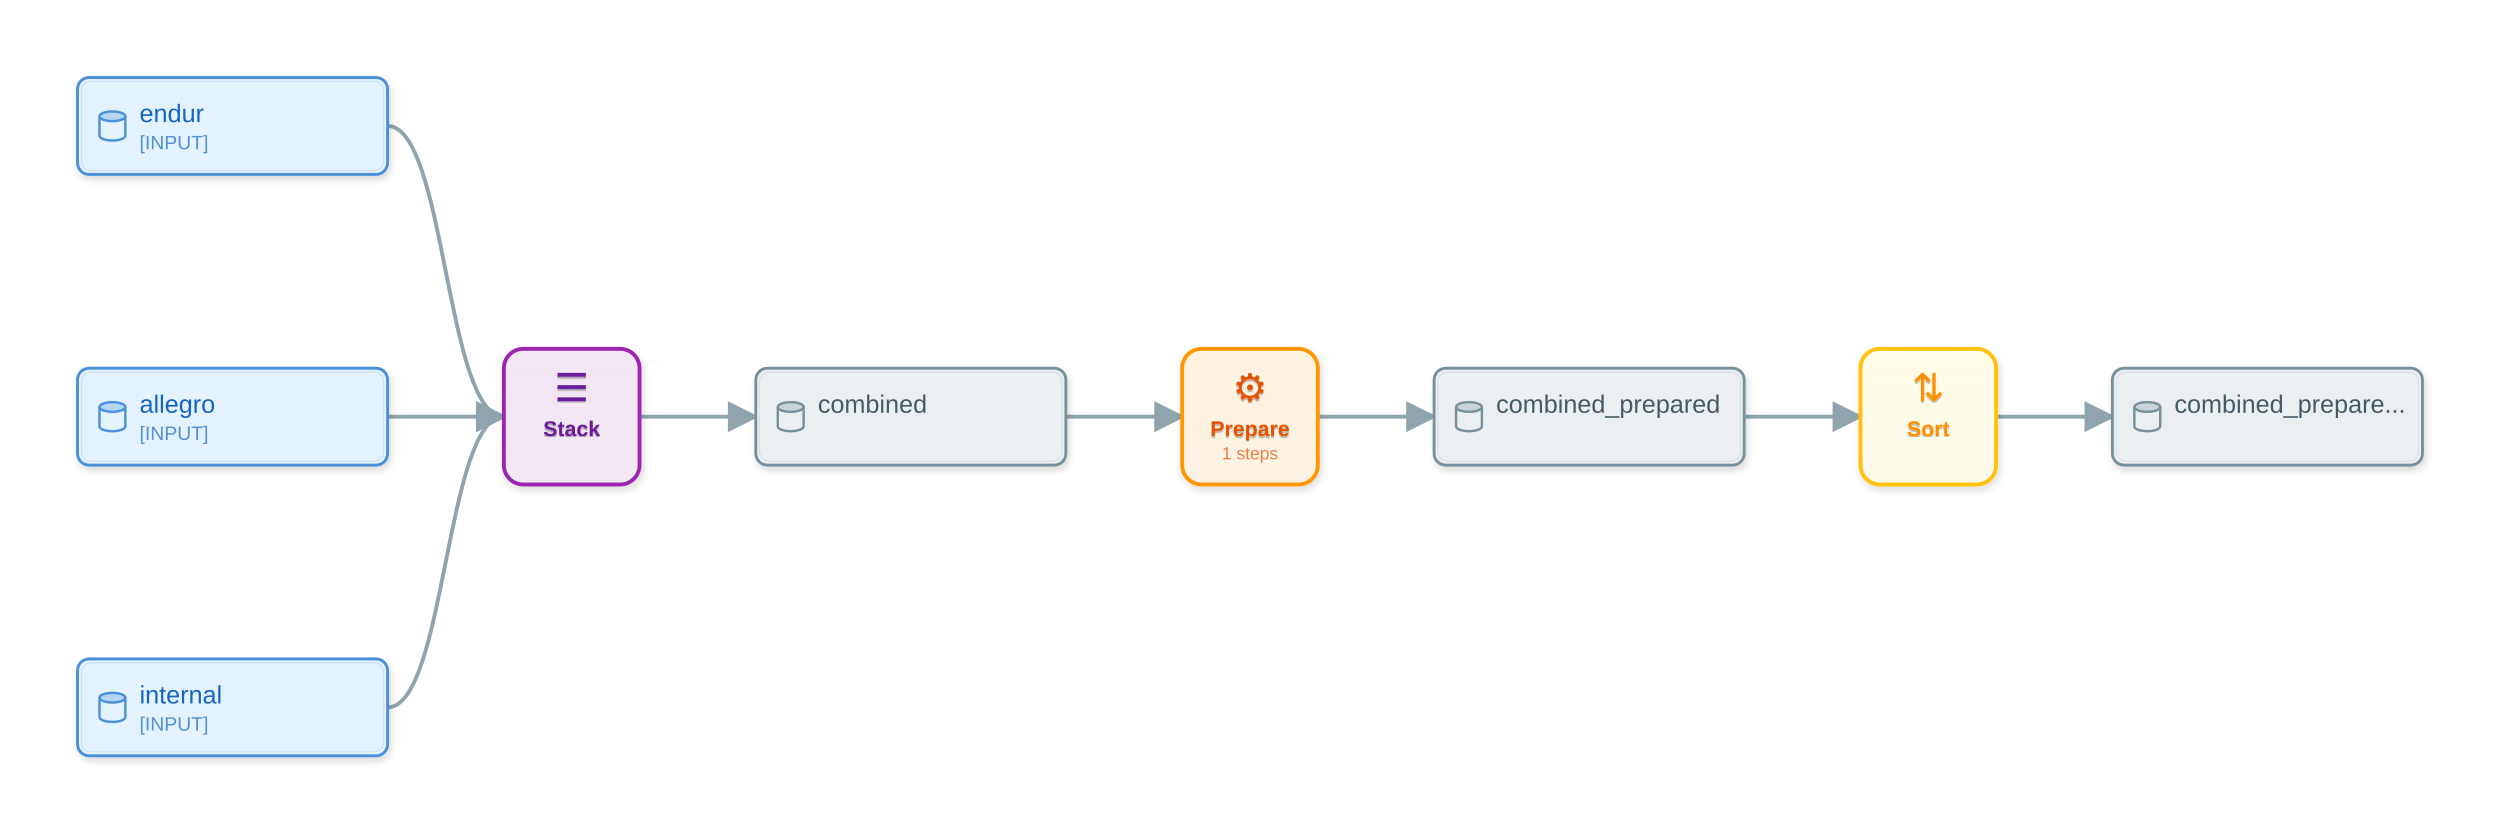
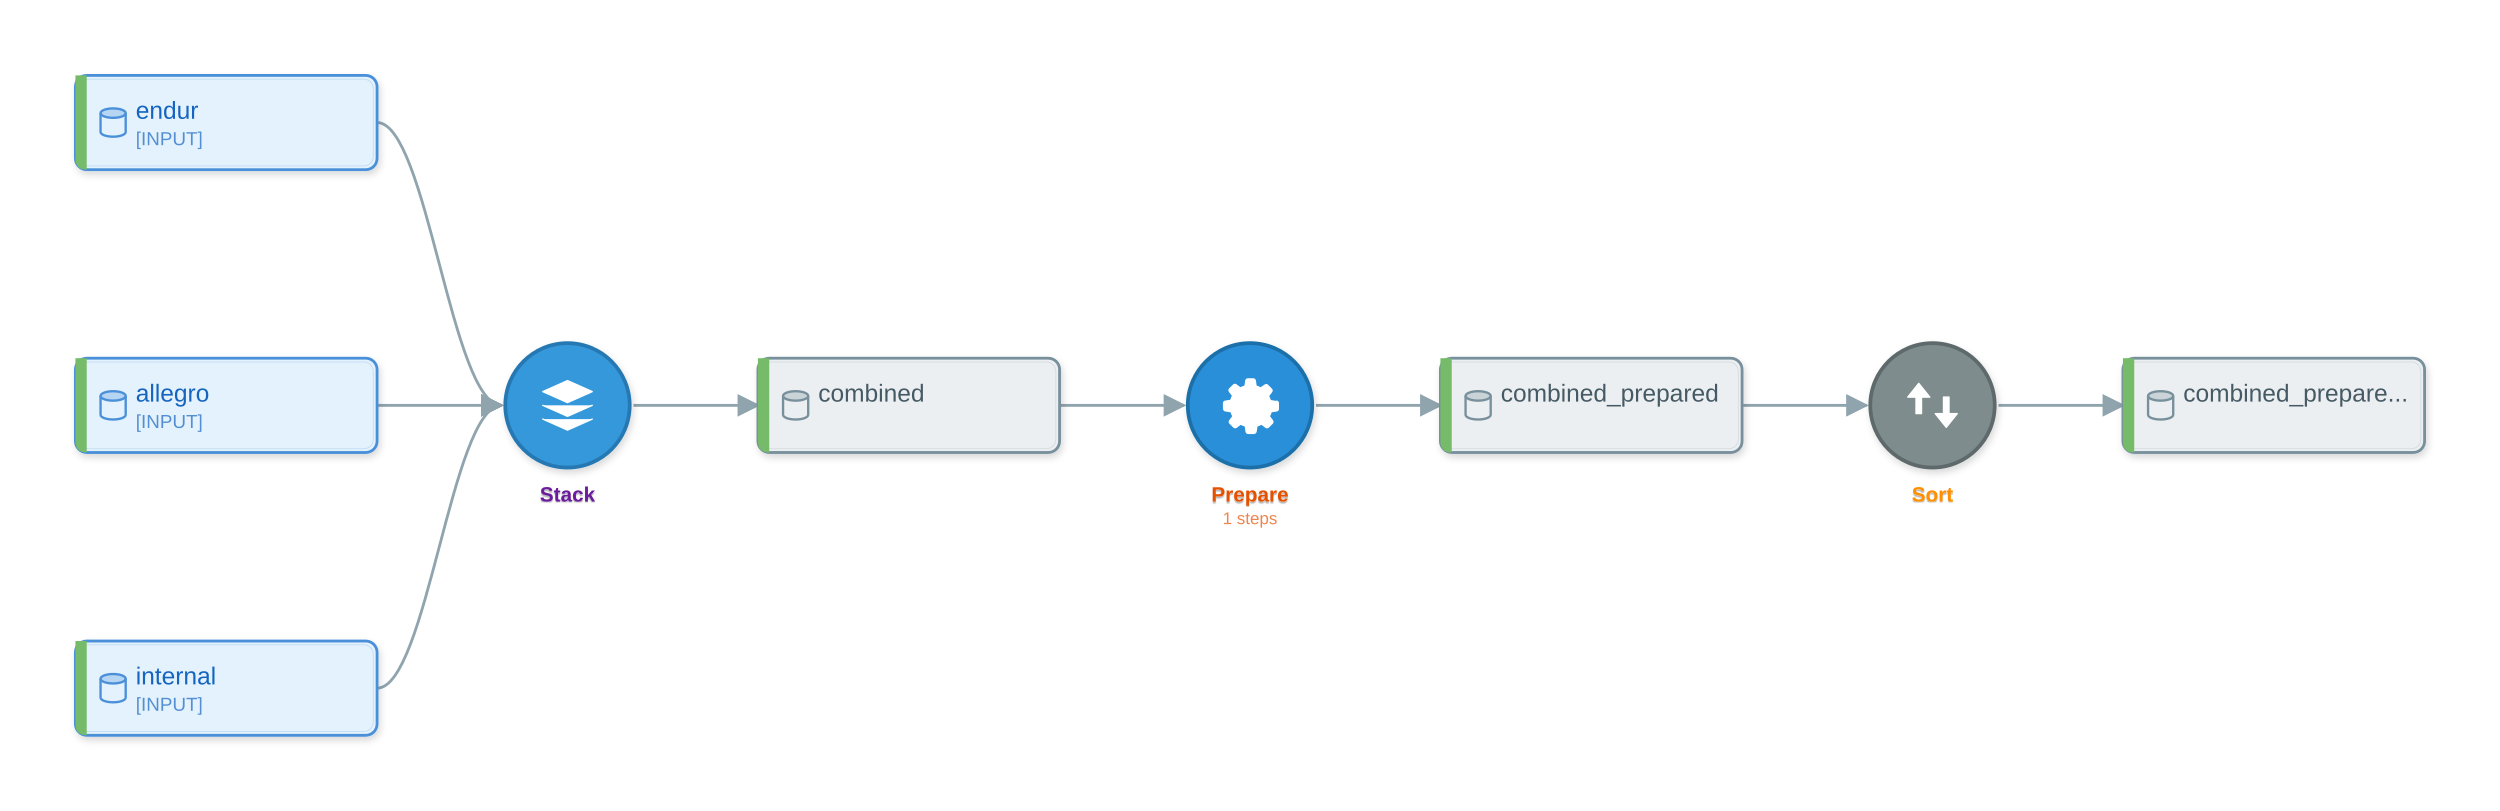
- <svg xmlns="http://www.w3.org/2000/svg" viewBox="0 0 1290 430" width="1290" height="430" style="background-color: #FAFAFA">
+ <svg xmlns="http://www.w3.org/2000/svg" viewBox="0 0 1326 430" width="1326" height="430" style="background-color: #FAFAFA">
  <defs>
    <filter id="shadow" x="-20%" y="-20%" width="140%" height="140%">
      <feDropShadow dx="1" dy="2" stdDeviation="2" flood-opacity="0.15" />
    </filter>
    <filter id="text-shadow" x="-5%" y="-5%" width="110%" height="110%">
      <feDropShadow dx="0" dy="1" stdDeviation="0.5" flood-opacity="0.3" />
    </filter>
    <marker id="arrow" viewBox="0 0 10 10" refX="9" refY="5" markerWidth="8" markerHeight="8" orient="auto-start-reverse">
      <path d="M 0 0 L 10 5 L 0 10 z" fill="#90A4AE" />
    </marker>
    <symbol id="dataset-icon" viewBox="0 0 24 24">
      <ellipse cx="12" cy="6" rx="8" ry="3" fill="currentColor" opacity="0.3" />
      <path d="M4 6v12c0 1.66 3.58 3 8 3s8-1.34 8-3V6" fill="none" stroke="currentColor" stroke-width="1.5" />
      <ellipse cx="12" cy="6" rx="8" ry="3" fill="none" stroke="currentColor" stroke-width="1.5" />
    </symbol>
+     <symbol id="recipe-icon-prepare" viewBox="0 0 24 24">
+       <path d="M12 8a4 4 0 1 0 0 8 4 4 0 0 0 0-8zm9.4 2.6-2-.3a7.5 7.5 0 0 0-.7-1.7l1.2-1.6a.7.7 0 0 0-.1-.9l-1.4-1.4a.7.7 0 0 0-.9-.1L15.9 5.7a7.5 7.5 0 0 0-1.7-.7l-.3-2A.7.7 0 0 0 13.2 2.4h-2A.7.7 0 0 0 10.5 3l-.3 2a7.5 7.5 0 0 0-1.7.7L6.9 4.5a.7.7 0 0 0-.9.1L4.6 6a.7.7 0 0 0-.1.9l1.2 1.6a7.5 7.5 0 0 0-.7 1.7l-2 .3a.7.7 0 0 0-.6.7v2c0 .4.3.7.7.8l2 .3c.2.6.4 1.1.7 1.7l-1.2 1.6a.7.7 0 0 0 .1.9l1.4 1.4a.7.7 0 0 0 .9.1l1.6-1.2c.5.3 1.1.5 1.7.7l.3 2c0 .4.4.7.8.7h2c.4 0 .7-.3.8-.7l.3-2c.6-.2 1.2-.4 1.7-.7l1.6 1.2a.7.7 0 0 0 .9-.1l1.4-1.4a.7.7 0 0 0 .1-.9l-1.2-1.6c.3-.5.5-1.1.7-1.7l2-.3a.7.7 0 0 0 .6-.8v-2a.7.7 0 0 0-.6-.7z" fill="currentColor" stroke="currentColor" stroke-width="0.5" stroke-linejoin="round" stroke-linecap="round" />
+     </symbol>
+     <symbol id="recipe-icon-join" viewBox="0 0 24 24">
+       <path d="M9 7a5 5 0 1 0 0 10A5 5 0 0 0 9 7zm6 0a5 5 0 1 0 0 10A5 5 0 0 0 15 7zM12 8.5a5 5 0 0 1 0 7 5 5 0 0 1 0-7z" fill="currentColor" stroke="currentColor" stroke-width="0.5" stroke-linejoin="round" stroke-linecap="round" />
+     </symbol>
+     <symbol id="recipe-icon-fuzzyjoin" viewBox="0 0 24 24">
+       <path d="M9 7a5 5 0 1 0 0 10A5 5 0 0 0 9 7zm6 0a5 5 0 1 0 0 10A5 5 0 0 0 15 7zM3 21q1.5-1 3 0t3 0 3 0 3 0 3 0" fill="currentColor" stroke="currentColor" stroke-width="0.5" stroke-linejoin="round" stroke-linecap="round" />
+     </symbol>
+     <symbol id="recipe-icon-fuzzy_join" viewBox="0 0 24 24">
+       <path d="M9 7a5 5 0 1 0 0 10A5 5 0 0 0 9 7zm6 0a5 5 0 1 0 0 10A5 5 0 0 0 15 7zM3 21q1.5-1 3 0t3 0 3 0 3 0 3 0" fill="currentColor" stroke="currentColor" stroke-width="0.5" stroke-linejoin="round" stroke-linecap="round" />
+     </symbol>
+     <symbol id="recipe-icon-geojoin" viewBox="0 0 24 24">
+       <path d="M12 2a7 7 0 0 0-7 7c0 5.2 7 13 7 13s7-7.8 7-13a7 7 0 0 0-7-7zM12 11.5a2.5 2.5 0 1 1 0-5 2.5 2.5 0 0 1 0 5z" fill="currentColor" stroke="currentColor" stroke-width="0.5" stroke-linejoin="round" stroke-linecap="round" />
+     </symbol>
+     <symbol id="recipe-icon-geo_join" viewBox="0 0 24 24">
+       <path d="M12 2a7 7 0 0 0-7 7c0 5.2 7 13 7 13s7-7.8 7-13a7 7 0 0 0-7-7zM12 11.5a2.5 2.5 0 1 1 0-5 2.5 2.5 0 0 1 0 5z" fill="currentColor" stroke="currentColor" stroke-width="0.5" stroke-linejoin="round" stroke-linecap="round" />
+     </symbol>
+     <symbol id="recipe-icon-grouping" viewBox="0 0 24 24">
+       <path d="M5 4h14v3l-7 5 7 5v3H5l5-8z" fill="currentColor" stroke="currentColor" stroke-width="0.5" stroke-linejoin="round" stroke-linecap="round" />
+     </symbol>
+     <symbol id="recipe-icon-window" viewBox="0 0 24 24">
+       <path d="M4 4h16v16H4zM4 9h16M9 9v11" fill="currentColor" stroke="currentColor" stroke-width="0.5" stroke-linejoin="round" stroke-linecap="round" />
+     </symbol>
+     <symbol id="recipe-icon-sort" viewBox="0 0 24 24">
+       <path d="M7 4l-4 5h3v6h2V9h3zM17 20l4-5h-3V9h-2v6h-3z" fill="currentColor" stroke="currentColor" stroke-width="0.5" stroke-linejoin="round" stroke-linecap="round" />
+     </symbol>
+     <symbol id="recipe-icon-distinct" viewBox="0 0 24 24">
+       <path d="M12 2l2.6 6.3 6.8.5-5.2 4.5 1.6 6.7L12 16.6 6.2 20l1.6-6.7L2.6 8.8l6.8-.5z" fill="currentColor" stroke="currentColor" stroke-width="0.5" stroke-linejoin="round" stroke-linecap="round" />
+     </symbol>
+     <symbol id="recipe-icon-top_n" viewBox="0 0 24 24">
+       <path d="M4 20h4v-7H4zm6 0h4V6h-4zm6 0h4v-10h-4z" fill="currentColor" stroke="currentColor" stroke-width="0.5" stroke-linejoin="round" stroke-linecap="round" />
+     </symbol>
+     <symbol id="recipe-icon-topn" viewBox="0 0 24 24">
+       <path d="M4 20h4v-7H4zm6 0h4V6h-4zm6 0h4v-10h-4z" fill="currentColor" stroke="currentColor" stroke-width="0.5" stroke-linejoin="round" stroke-linecap="round" />
+     </symbol>
+     <symbol id="recipe-icon-sample" viewBox="0 0 24 24">
+       <path d="M19 5L5 19M7 5a2 2 0 1 0 0 4 2 2 0 0 0 0-4zm10 10a2 2 0 1 0 0 4 2 2 0 0 0 0-4z" fill="currentColor" stroke="currentColor" stroke-width="0.5" stroke-linejoin="round" stroke-linecap="round" />
+     </symbol>
+     <symbol id="recipe-icon-sampling" viewBox="0 0 24 24">
+       <path d="M19 5L5 19M7 5a2 2 0 1 0 0 4 2 2 0 0 0 0-4zm10 10a2 2 0 1 0 0 4 2 2 0 0 0 0-4z" fill="currentColor" stroke="currentColor" stroke-width="0.5" stroke-linejoin="round" stroke-linecap="round" />
+     </symbol>
+     <symbol id="recipe-icon-stack" viewBox="0 0 24 24">
+       <path d="M12 3l9 4-9 4-9-4zM3 12l9 4 9-4M3 17l9 4 9-4" fill="currentColor" stroke="currentColor" stroke-width="0.5" stroke-linejoin="round" stroke-linecap="round" />
+     </symbol>
+     <symbol id="recipe-icon-split" viewBox="0 0 24 24">
+       <path d="M4 12h6m0 0l-3-3m3 3l-3 3M14 12h6M14 6h6m-6 12h6M14 6l-2 6 2 6" fill="currentColor" stroke="currentColor" stroke-width="0.5" stroke-linejoin="round" stroke-linecap="round" />
+     </symbol>
+     <symbol id="recipe-icon-pivot" viewBox="0 0 24 24">
+       <path d="M12 4v6m0 0L7.5 6m4.5 4l4.5-4M12 14v6m0 0l-4.5-4m4.5 4l4.5-4" fill="currentColor" stroke="currentColor" stroke-width="0.5" stroke-linejoin="round" stroke-linecap="round" />
+     </symbol>
+     <symbol id="recipe-icon-sync" viewBox="0 0 24 24">
+       <path d="M4 12a8 8 0 0 1 14-5l2-1v6h-6l2-2A6 6 0 0 0 6 12zm16 0a8 8 0 0 1-14 5l-2 1v-6h6l-2 2a6 6 0 0 0 10-2z" fill="currentColor" stroke="currentColor" stroke-width="0.5" stroke-linejoin="round" stroke-linecap="round" />
+     </symbol>
+     <symbol id="recipe-icon-python" viewBox="0 0 24 24">
+       <path d="M12 2c-3 0-5 1.5-5 4v3h5v1H5c-2.5 0-3 2-3 4s.5 4 3 4h2v-3c0-2 1-3 3-3h4c2 0 3-1 3-3V6c0-2.5-2-4-5-4zM9 5a1 1 0 1 1 0 2 1 1 0 0 1 0-2zM12 22c3 0 5-1.5 5-4v-3h-5v-1h7c2.5 0 3-2 3-4s-.5-4-3-4h-2v3c0 2-1 3-3 3h-4c-2 0-3 1-3 3v3c0 2.5 2 4 5 4zM15 19a1 1 0 1 1 0-2 1 1 0 0 1 0 2z" fill="currentColor" stroke="currentColor" stroke-width="0.5" stroke-linejoin="round" stroke-linecap="round" />
+     </symbol>
+     <symbol id="recipe-icon-r" viewBox="0 0 24 24">
+       <path d="M12 2a10 10 0 1 0 0 20 10 10 0 0 0 0-20zM8.5 6.5h4.5c2.2 0 4 1.5 4 3.5s-1.8 3.5-4 3.5l4 4H14l-3.7-4H10v4H8.5zM10 8v4h2.7c1.3 0 2.3-.9 2.3-2s-1-2-2.3-2z" fill="currentColor" stroke="currentColor" stroke-width="0.5" stroke-linejoin="round" stroke-linecap="round" />
+     </symbol>
+     <symbol id="recipe-icon-sql" viewBox="0 0 24 24">
+       <path d="M12 3c4.4 0 8 1.3 8 3v12c0 1.7-3.6 3-8 3s-8-1.3-8-3V6c0-1.7 3.6-3 8-3zM4 6c0 1.7 3.6 3 8 3s8-1.3 8-3M4 12c0 1.7 3.6 3 8 3s8-1.3 8-3" fill="currentColor" stroke="currentColor" stroke-width="0.5" stroke-linejoin="round" stroke-linecap="round" />
+     </symbol>
+     <symbol id="recipe-icon-sql_script" viewBox="0 0 24 24">
+       <path d="M12 3c4.4 0 8 1.3 8 3v12c0 1.7-3.6 3-8 3s-8-1.3-8-3V6c0-1.7 3.6-3 8-3zM4 6c0 1.7 3.6 3 8 3s8-1.3 8-3M4 12c0 1.7 3.6 3 8 3s8-1.3 8-3" fill="currentColor" stroke="currentColor" stroke-width="0.5" stroke-linejoin="round" stroke-linecap="round" />
+     </symbol>
+     <symbol id="recipe-icon-hive" viewBox="0 0 24 24">
+       <path d="M12 2l8 5v10l-8 5-8-5V7zM12 7l-4 2.5v5L12 17l4-2.5v-5z" fill="currentColor" stroke="currentColor" stroke-width="0.5" stroke-linejoin="round" stroke-linecap="round" />
+     </symbol>
+     <symbol id="recipe-icon-impala" viewBox="0 0 24 24">
+       <path d="M12 2l9 10-9 10L3 12z" fill="currentColor" stroke="currentColor" stroke-width="0.5" stroke-linejoin="round" stroke-linecap="round" />
+     </symbol>
+     <symbol id="recipe-icon-pyspark" viewBox="0 0 24 24">
+       <path d="M14 2L4 14h7l-2 8 11-14h-7z" fill="currentColor" stroke="currentColor" stroke-width="0.5" stroke-linejoin="round" stroke-linecap="round" />
+     </symbol>
+     <symbol id="recipe-icon-sparksql" viewBox="0 0 24 24">
+       <path d="M14 2L4 14h7l-2 8 11-14h-7z" fill="currentColor" stroke="currentColor" stroke-width="0.5" stroke-linejoin="round" stroke-linecap="round" />
+     </symbol>
+     <symbol id="recipe-icon-spark_sql_query" viewBox="0 0 24 24">
+       <path d="M14 2L4 14h7l-2 8 11-14h-7z" fill="currentColor" stroke="currentColor" stroke-width="0.5" stroke-linejoin="round" stroke-linecap="round" />
+     </symbol>
+     <symbol id="recipe-icon-spark_scala" viewBox="0 0 24 24">
+       <path d="M14 2L4 14h7l-2 8 11-14h-7z" fill="currentColor" stroke="currentColor" stroke-width="0.5" stroke-linejoin="round" stroke-linecap="round" />
+     </symbol>
+     <symbol id="recipe-icon-sparkr" viewBox="0 0 24 24">
+       <path d="M14 2L4 14h7l-2 8 11-14h-7z" fill="currentColor" stroke="currentColor" stroke-width="0.5" stroke-linejoin="round" stroke-linecap="round" />
+     </symbol>
+     <symbol id="recipe-icon-shell" viewBox="0 0 24 24">
+       <path d="M3 4h18v16H3zM6 9l3 3-3 3M11 16h6" fill="currentColor" stroke="currentColor" stroke-width="0.5" stroke-linejoin="round" stroke-linecap="round" />
+     </symbol>
+     <symbol id="recipe-icon-generate_statistics" viewBox="0 0 24 24">
+       <path d="M4 20h16M6 18V8m4 10v-7m4 7V4m4 14v-9" fill="currentColor" stroke="currentColor" stroke-width="0.5" stroke-linejoin="round" stroke-linecap="round" />
+     </symbol>
+     <symbol id="recipe-icon-generate_features" viewBox="0 0 24 24">
+       <path d="M12 3l1.6 5.4L19 10l-5.4 1.6L12 17l-1.6-5.4L5 10l5.4-1.6zM19 16l.7 2.3L22 19l-2.3.7L19 22l-.7-2.3L16 19l2.3-.7z" fill="currentColor" stroke="currentColor" stroke-width="0.5" stroke-linejoin="round" stroke-linecap="round" />
+     </symbol>
+     <symbol id="recipe-icon-prediction_scoring" viewBox="0 0 24 24">
+       <path d="M12 2a10 10 0 1 0 0 20 10 10 0 0 0 0-20zm0 4a6 6 0 1 1 0 12 6 6 0 0 1 0-12zm0 4a2 2 0 1 1 0 4 2 2 0 0 1 0-4z" fill="currentColor" stroke="currentColor" stroke-width="0.5" stroke-linejoin="round" stroke-linecap="round" />
+     </symbol>
+     <symbol id="recipe-icon-clustering_scoring" viewBox="0 0 24 24">
+       <path d="M7 5a2.5 2.5 0 1 0 0 5 2.5 2.5 0 0 0 0-5zM17 5a2.5 2.5 0 1 0 0 5 2.5 2.5 0 0 0 0-5zM12 14a2.5 2.5 0 1 0 0 5 2.5 2.5 0 0 0 0-5z" fill="currentColor" stroke="currentColor" stroke-width="0.5" stroke-linejoin="round" stroke-linecap="round" />
+     </symbol>
+     <symbol id="recipe-icon-evaluation" viewBox="0 0 24 24">
+       <path d="M5 12l4 4 10-10" fill="currentColor" stroke="currentColor" stroke-width="0.5" stroke-linejoin="round" stroke-linecap="round" />
+     </symbol>
+     <symbol id="recipe-icon-standalone_evaluation" viewBox="0 0 24 24">
+       <path d="M5 12l4 4 10-10" fill="currentColor" stroke="currentColor" stroke-width="0.5" stroke-linejoin="round" stroke-linecap="round" />
+     </symbol>
+     <symbol id="recipe-icon-download" viewBox="0 0 24 24">
+       <path d="M12 3v10m0 0l-4-4m4 4l4-4M5 18h14" fill="currentColor" stroke="currentColor" stroke-width="0.5" stroke-linejoin="round" stroke-linecap="round" />
+     </symbol>
+     <symbol id="recipe-icon-push_to_editable" viewBox="0 0 24 24">
+       <path d="M3 17l11-11 4 4-11 11H3zM14 4l4 4" fill="currentColor" stroke="currentColor" stroke-width="0.5" stroke-linejoin="round" stroke-linecap="round" />
+     </symbol>
+     <symbol id="recipe-icon-dynamic_repeat" viewBox="0 0 24 24">
+       <path d="M4 12a8 8 0 0 1 14-5l2-1v6h-6l2-2A6 6 0 0 0 6 12zm16 0a8 8 0 0 1-14 5l-2 1v-6h6l-2 2a6 6 0 0 0 10-2z" fill="currentColor" stroke="currentColor" stroke-width="0.5" stroke-linejoin="round" stroke-linecap="round" />
+     </symbol>
+     <symbol id="recipe-icon-extract_failed_rows" viewBox="0 0 24 24">
+       <path d="M12 3l11 18H1zM12 9v6m0 2v.01" fill="currentColor" stroke="currentColor" stroke-width="0.5" stroke-linejoin="round" stroke-linecap="round" />
+     </symbol>
+     <symbol id="recipe-icon-upsert" viewBox="0 0 24 24">
+       <path d="M3 8h12l-3-3m3 3l-3 3M21 16H9l3-3m-3 3l3 3" fill="currentColor" stroke="currentColor" stroke-width="0.5" stroke-linejoin="round" stroke-linecap="round" />
+     </symbol>
+     <symbol id="recipe-icon-list_folder_contents" viewBox="0 0 24 24">
+       <path d="M3 7v12h18V9H13l-2-2H3zm0-2h6l2 2h12V5H3z" fill="currentColor" stroke="currentColor" stroke-width="0.5" stroke-linejoin="round" stroke-linecap="round" />
+     </symbol>
+     <symbol id="recipe-icon-list_access" viewBox="0 0 24 24">
+       <path d="M3 7v12h18V9H13l-2-2H3zm0-2h6l2 2h12V5H3z" fill="currentColor" stroke="currentColor" stroke-width="0.5" stroke-linejoin="round" stroke-linecap="round" />
+     </symbol>
+     <symbol id="recipe-icon-ai_assistant_generate" viewBox="0 0 24 24">
+       <path d="M12 3l1.6 5.4L19 10l-5.4 1.6L12 17l-1.6-5.4L5 10l5.4-1.6z" fill="currentColor" stroke="currentColor" stroke-width="0.5" stroke-linejoin="round" stroke-linecap="round" />
+     </symbol>
+     <symbol id="recipe-icon-filter" viewBox="0 0 24 24">
+       <path d="M3 5h18l-7 8v6l-4-2v-4z" fill="currentColor" stroke="currentColor" stroke-width="0.5" stroke-linejoin="round" stroke-linecap="round" />
+     </symbol>
+     <symbol id="recipe-icon-default" viewBox="0 0 24 24">
+       <path d="M12 2a10 10 0 1 0 0 20 10 10 0 0 0 0-20z" fill="currentColor" stroke="currentColor" stroke-width="0.5" stroke-linejoin="round" stroke-linecap="round" />
+     </symbol>
    <linearGradient id="grad-prepare" x1="0" y1="0" x2="0" y2="1">
      <stop offset="0%" stop-color="#FFF3E0" stop-opacity="1" />
      <stop offset="100%" stop-color="#FFF3E0" stop-opacity="0.7" />
    </linearGradient>
    <linearGradient id="grad-join" x1="0" y1="0" x2="0" y2="1">
      <stop offset="0%" stop-color="#E3F2FD" stop-opacity="1" />
      <stop offset="100%" stop-color="#E3F2FD" stop-opacity="0.7" />
    </linearGradient>
    <linearGradient id="grad-stack" x1="0" y1="0" x2="0" y2="1">
      <stop offset="0%" stop-color="#F3E5F5" stop-opacity="1" />
      <stop offset="100%" stop-color="#F3E5F5" stop-opacity="0.7" />
    </linearGradient>
    <linearGradient id="grad-grouping" x1="0" y1="0" x2="0" y2="1">
      <stop offset="0%" stop-color="#E8F5E9" stop-opacity="1" />
      <stop offset="100%" stop-color="#E8F5E9" stop-opacity="0.7" />
    </linearGradient>
    <linearGradient id="grad-window" x1="0" y1="0" x2="0" y2="1">
      <stop offset="0%" stop-color="#E0F7FA" stop-opacity="1" />
      <stop offset="100%" stop-color="#E0F7FA" stop-opacity="0.7" />
    </linearGradient>
    <linearGradient id="grad-split" x1="0" y1="0" x2="0" y2="1">
      <stop offset="0%" stop-color="#FCE4EC" stop-opacity="1" />
      <stop offset="100%" stop-color="#FCE4EC" stop-opacity="0.7" />
    </linearGradient>
    <linearGradient id="grad-sort" x1="0" y1="0" x2="0" y2="1">
      <stop offset="0%" stop-color="#FFFDE7" stop-opacity="1" />
      <stop offset="100%" stop-color="#FFFDE7" stop-opacity="0.7" />
    </linearGradient>
    <linearGradient id="grad-distinct" x1="0" y1="0" x2="0" y2="1">
      <stop offset="0%" stop-color="#EFEBE9" stop-opacity="1" />
      <stop offset="100%" stop-color="#EFEBE9" stop-opacity="0.7" />
    </linearGradient>
    <linearGradient id="grad-filter" x1="0" y1="0" x2="0" y2="1">
      <stop offset="0%" stop-color="#FBE9E7" stop-opacity="1" />
      <stop offset="100%" stop-color="#FBE9E7" stop-opacity="0.7" />
    </linearGradient>
    <linearGradient id="grad-python" x1="0" y1="0" x2="0" y2="1">
      <stop offset="0%" stop-color="#E8EAF6" stop-opacity="1" />
      <stop offset="100%" stop-color="#E8EAF6" stop-opacity="0.7" />
    </linearGradient>
    <linearGradient id="grad-sync" x1="0" y1="0" x2="0" y2="1">
      <stop offset="0%" stop-color="#ECEFF1" stop-opacity="1" />
      <stop offset="100%" stop-color="#ECEFF1" stop-opacity="0.7" />
    </linearGradient>
    <linearGradient id="grad-sample" x1="0" y1="0" x2="0" y2="1">
      <stop offset="0%" stop-color="#F1F8E9" stop-opacity="1" />
      <stop offset="100%" stop-color="#F1F8E9" stop-opacity="0.7" />
    </linearGradient>
    <linearGradient id="grad-pivot" x1="0" y1="0" x2="0" y2="1">
      <stop offset="0%" stop-color="#E1F5FE" stop-opacity="1" />
      <stop offset="100%" stop-color="#E1F5FE" stop-opacity="0.7" />
    </linearGradient>
    <linearGradient id="grad-top_n" x1="0" y1="0" x2="0" y2="1">
      <stop offset="0%" stop-color="#FFF8E1" stop-opacity="1" />
      <stop offset="100%" stop-color="#FFF8E1" stop-opacity="0.7" />
    </linearGradient>
    <linearGradient id="grad-default" x1="0" y1="0" x2="0" y2="1">
      <stop offset="0%" stop-color="#F5F5F5" stop-opacity="1" />
      <stop offset="100%" stop-color="#F5F5F5" stop-opacity="0.7" />
    </linearGradient>
  </defs>
-   <path d="M 200.0 65.0 C 230.0 65.0, 230.0 215.0, 260.0 215.0" fill="none" stroke="#90A4AE" stroke-width="2" marker-end="url(#arrow)" />
-   <path d="M 200.0 215.0 C 230.0 215.0, 230.0 215.0, 260.0 215.0" fill="none" stroke="#90A4AE" stroke-width="2" marker-end="url(#arrow)" />
-   <path d="M 200.0 365.0 C 230.0 365.0, 230.0 215.0, 260.0 215.0" fill="none" stroke="#90A4AE" stroke-width="2" marker-end="url(#arrow)" />
-   <path d="M 330.0 215.0 C 360.0 215.0, 360.0 215.0, 390.0 215.0" fill="none" stroke="#90A4AE" stroke-width="2" marker-end="url(#arrow)" />
-   <path d="M 550.0 215.0 C 580.0 215.0, 580.0 215.0, 610.0 215.0" fill="none" stroke="#90A4AE" stroke-width="2" marker-end="url(#arrow)" />
-   <path d="M 680.0 215.0 C 710.0 215.0, 710.0 215.0, 740.0 215.0" fill="none" stroke="#90A4AE" stroke-width="2" marker-end="url(#arrow)" />
-   <path d="M 900.0 215.0 C 930.0 215.0, 930.0 215.0, 960.0 215.0" fill="none" stroke="#90A4AE" stroke-width="2" marker-end="url(#arrow)" />
-   <path d="M 1030.0 215.0 C 1060.0 215.0, 1060.0 215.0, 1090.0 215.0" fill="none" stroke="#90A4AE" stroke-width="2" marker-end="url(#arrow)" />
+   <path d="M 200.0 65.0 C 226.4 65.0, 239.6 215.0, 266.0 215.0" fill="none" stroke="#90A4AE" stroke-width="1.5" marker-end="url(#arrow)" />
+   <path d="M 200.0 215.0 C 226.4 215.0, 239.6 215.0, 266.0 215.0" fill="none" stroke="#90A4AE" stroke-width="1.5" marker-end="url(#arrow)" />
+   <path d="M 200.0 365.0 C 226.4 365.0, 239.6 215.0, 266.0 215.0" fill="none" stroke="#90A4AE" stroke-width="1.5" marker-end="url(#arrow)" />
+   <path d="M 336.0 215.0 C 362.4 215.0, 375.6 215.0, 402.0 215.0" fill="none" stroke="#90A4AE" stroke-width="1.5" marker-end="url(#arrow)" />
+   <path d="M 562.0 215.0 C 588.4 215.0, 601.6 215.0, 628.0 215.0" fill="none" stroke="#90A4AE" stroke-width="1.5" marker-end="url(#arrow)" />
+   <path d="M 698.0 215.0 C 724.4 215.0, 737.6 215.0, 764.0 215.0" fill="none" stroke="#90A4AE" stroke-width="1.5" marker-end="url(#arrow)" />
+   <path d="M 924.0 215.0 C 950.4 215.0, 963.6 215.0, 990.0 215.0" fill="none" stroke="#90A4AE" stroke-width="1.5" marker-end="url(#arrow)" />
+   <path d="M 1060.0 215.0 C 1086.4 215.0, 1099.6 215.0, 1126.0 215.0" fill="none" stroke="#90A4AE" stroke-width="1.5" marker-end="url(#arrow)" />
  <g class="dataset input" transform="translate(40.0, 40.0)">
    <rect width="160" height="50" rx="6" ry="6" fill="#E3F2FD" stroke="#4A90D9" stroke-width="1.5" filter="url(#shadow)" />
    <rect x="2" y="2" width="156" height="46" rx="5" ry="5" fill="none" stroke="#4A90D9" stroke-width="0.5" stroke-opacity="0.2" />
-     <use href="#dataset-icon" x="8" y="15.0" width="20" height="20" style="color: #4A90D9" />
+     <path d="M6 0 L 0 0 Q 0 0 0 6 L 0 44 Q 0 50 6 50 L 6 50 Z" fill="#75bb6a" />
+     <use href="#dataset-icon" x="10" y="15.0" width="20" height="20" style="color: #4A90D9" />
    <text x="32" y="23.0" font-family="Arial, Helvetica, sans-serif" font-size="13" font-weight="500" fill="#1565C0">endur</text>
    <text x="32" y="37.0" font-family="Arial, Helvetica, sans-serif" font-size="10" fill="#1565C0" opacity="0.7">[INPUT]</text>
  </g>
  <g class="dataset input" transform="translate(40.0, 190.0)">
    <rect width="160" height="50" rx="6" ry="6" fill="#E3F2FD" stroke="#4A90D9" stroke-width="1.5" filter="url(#shadow)" />
    <rect x="2" y="2" width="156" height="46" rx="5" ry="5" fill="none" stroke="#4A90D9" stroke-width="0.5" stroke-opacity="0.2" />
-     <use href="#dataset-icon" x="8" y="15.0" width="20" height="20" style="color: #4A90D9" />
+     <path d="M6 0 L 0 0 Q 0 0 0 6 L 0 44 Q 0 50 6 50 L 6 50 Z" fill="#75bb6a" />
+     <use href="#dataset-icon" x="10" y="15.0" width="20" height="20" style="color: #4A90D9" />
    <text x="32" y="23.0" font-family="Arial, Helvetica, sans-serif" font-size="13" font-weight="500" fill="#1565C0">allegro</text>
    <text x="32" y="37.0" font-family="Arial, Helvetica, sans-serif" font-size="10" fill="#1565C0" opacity="0.7">[INPUT]</text>
  </g>
  <g class="dataset input" transform="translate(40.0, 340.0)">
    <rect width="160" height="50" rx="6" ry="6" fill="#E3F2FD" stroke="#4A90D9" stroke-width="1.5" filter="url(#shadow)" />
    <rect x="2" y="2" width="156" height="46" rx="5" ry="5" fill="none" stroke="#4A90D9" stroke-width="0.5" stroke-opacity="0.2" />
-     <use href="#dataset-icon" x="8" y="15.0" width="20" height="20" style="color: #4A90D9" />
+     <path d="M6 0 L 0 0 Q 0 0 0 6 L 0 44 Q 0 50 6 50 L 6 50 Z" fill="#75bb6a" />
+     <use href="#dataset-icon" x="10" y="15.0" width="20" height="20" style="color: #4A90D9" />
    <text x="32" y="23.0" font-family="Arial, Helvetica, sans-serif" font-size="13" font-weight="500" fill="#1565C0">internal</text>
    <text x="32" y="37.0" font-family="Arial, Helvetica, sans-serif" font-size="10" fill="#1565C0" opacity="0.7">[INPUT]</text>
  </g>
-   <g class="recipe stack" transform="translate(260.0, 180.0)">
-     <rect width="70" height="70" rx="10" ry="10" fill="url(#grad-stack)" stroke="#9C27B0" stroke-width="2" filter="url(#shadow)" />
-     <text x="35.0" y="27.0" text-anchor="middle" font-family="Arial, Helvetica, sans-serif" font-size="20" fill="#6A1B9A" filter="url(#text-shadow)">☰</text>
-     <text x="35.0" y="45.0" text-anchor="middle" font-family="Arial, Helvetica, sans-serif" font-size="11" font-weight="600" fill="#6A1B9A" filter="url(#text-shadow)">Stack</text>
-     <text x="35.0" y="57.0" text-anchor="middle" font-family="Arial, Helvetica, sans-serif" font-size="9" fill="#6A1B9A" opacity="0.7" />
-   </g>
-   <g class="dataset intermediate" transform="translate(390.0, 190.0)">
+   <g class="recipe stack" transform="translate(266.0, 180.0)">
+     <rect x="0" y="0" width="1" height="1" fill="url(#grad-stack)" opacity="0" pointer-events="none" />
+     <circle cx="35.0" cy="35.0" r="33.0" fill="#3498db" stroke="#2778b3" stroke-width="2" filter="url(#shadow)" />
+     <use href="#recipe-icon-stack" x="17.5" y="17.5" width="35" height="35" style="color: #ffffff" />
+     <text x="35.0" y="86" text-anchor="middle" font-family="Arial, Helvetica, sans-serif" font-size="11" font-weight="600" fill="#6A1B9A" filter="url(#text-shadow)">Stack</text>
+     <text x="35.0" y="98" text-anchor="middle" font-family="Arial, Helvetica, sans-serif" font-size="9" fill="#6A1B9A" opacity="0.7" />
+   </g>
+   <g class="dataset intermediate" transform="translate(402.0, 190.0)">
    <rect width="160" height="50" rx="6" ry="6" fill="#ECEFF1" stroke="#78909C" stroke-width="1.5" filter="url(#shadow)" />
    <rect x="2" y="2" width="156" height="46" rx="5" ry="5" fill="none" stroke="#78909C" stroke-width="0.5" stroke-opacity="0.2" />
-     <use href="#dataset-icon" x="8" y="15.0" width="20" height="20" style="color: #78909C" />
+     <path d="M6 0 L 0 0 Q 0 0 0 6 L 0 44 Q 0 50 6 50 L 6 50 Z" fill="#75bb6a" />
+     <use href="#dataset-icon" x="10" y="15.0" width="20" height="20" style="color: #78909C" />
    <text x="32" y="23.0" font-family="Arial, Helvetica, sans-serif" font-size="13" font-weight="500" fill="#455A64">combined</text>
    <text x="32" y="37.0" font-family="Arial, Helvetica, sans-serif" font-size="10" fill="#455A64" opacity="0.7" />
  </g>
-   <g class="recipe prepare" transform="translate(610.0, 180.0)">
-     <rect width="70" height="70" rx="10" ry="10" fill="url(#grad-prepare)" stroke="#FF9800" stroke-width="2" filter="url(#shadow)" />
-     <text x="35.0" y="27.0" text-anchor="middle" font-family="Arial, Helvetica, sans-serif" font-size="20" fill="#E65100" filter="url(#text-shadow)">⚙</text>
-     <text x="35.0" y="45.0" text-anchor="middle" font-family="Arial, Helvetica, sans-serif" font-size="11" font-weight="600" fill="#E65100" filter="url(#text-shadow)">Prepare</text>
-     <text x="35.0" y="57.0" text-anchor="middle" font-family="Arial, Helvetica, sans-serif" font-size="9" fill="#E65100" opacity="0.7">1 steps</text>
-   </g>
-   <g class="dataset intermediate" transform="translate(740.0, 190.0)">
+   <g class="recipe prepare" transform="translate(628.0, 180.0)">
+     <rect x="0" y="0" width="1" height="1" fill="url(#grad-prepare)" opacity="0" pointer-events="none" />
+     <circle cx="35.0" cy="35.0" r="33.0" fill="#2c8fd9" stroke="#1f6fa9" stroke-width="2" filter="url(#shadow)" />
+     <use href="#recipe-icon-prepare" x="17.5" y="17.5" width="35" height="35" style="color: #ffffff" />
+     <text x="35.0" y="86" text-anchor="middle" font-family="Arial, Helvetica, sans-serif" font-size="11" font-weight="600" fill="#E65100" filter="url(#text-shadow)">Prepare</text>
+     <text x="35.0" y="98" text-anchor="middle" font-family="Arial, Helvetica, sans-serif" font-size="9" fill="#E65100" opacity="0.7">1 steps</text>
+   </g>
+   <g class="dataset intermediate" transform="translate(764.0, 190.0)">
    <rect width="160" height="50" rx="6" ry="6" fill="#ECEFF1" stroke="#78909C" stroke-width="1.5" filter="url(#shadow)" />
    <rect x="2" y="2" width="156" height="46" rx="5" ry="5" fill="none" stroke="#78909C" stroke-width="0.5" stroke-opacity="0.2" />
-     <use href="#dataset-icon" x="8" y="15.0" width="20" height="20" style="color: #78909C" />
+     <path d="M6 0 L 0 0 Q 0 0 0 6 L 0 44 Q 0 50 6 50 L 6 50 Z" fill="#75bb6a" />
+     <use href="#dataset-icon" x="10" y="15.0" width="20" height="20" style="color: #78909C" />
    <text x="32" y="23.0" font-family="Arial, Helvetica, sans-serif" font-size="13" font-weight="500" fill="#455A64">combined_prepared</text>
    <text x="32" y="37.0" font-family="Arial, Helvetica, sans-serif" font-size="10" fill="#455A64" opacity="0.7" />
  </g>
-   <g class="recipe sort" transform="translate(960.0, 180.0)">
-     <rect width="70" height="70" rx="10" ry="10" fill="url(#grad-sort)" stroke="#FFC107" stroke-width="2" filter="url(#shadow)" />
-     <text x="35.0" y="27.0" text-anchor="middle" font-family="Arial, Helvetica, sans-serif" font-size="20" fill="#FF8F00" filter="url(#text-shadow)">⇅</text>
-     <text x="35.0" y="45.0" text-anchor="middle" font-family="Arial, Helvetica, sans-serif" font-size="11" font-weight="600" fill="#FF8F00" filter="url(#text-shadow)">Sort</text>
-     <text x="35.0" y="57.0" text-anchor="middle" font-family="Arial, Helvetica, sans-serif" font-size="9" fill="#FF8F00" opacity="0.7" />
-   </g>
-   <g class="dataset intermediate" transform="translate(1090.0, 190.0)">
+   <g class="recipe sort" transform="translate(990.0, 180.0)">
+     <rect x="0" y="0" width="1" height="1" fill="url(#grad-sort)" opacity="0" pointer-events="none" />
+     <circle cx="35.0" cy="35.0" r="33.0" fill="#7f8c8d" stroke="#5d696a" stroke-width="2" filter="url(#shadow)" />
+     <use href="#recipe-icon-sort" x="17.5" y="17.5" width="35" height="35" style="color: #ffffff" />
+     <text x="35.0" y="86" text-anchor="middle" font-family="Arial, Helvetica, sans-serif" font-size="11" font-weight="600" fill="#FF8F00" filter="url(#text-shadow)">Sort</text>
+     <text x="35.0" y="98" text-anchor="middle" font-family="Arial, Helvetica, sans-serif" font-size="9" fill="#FF8F00" opacity="0.7" />
+   </g>
+   <g class="dataset intermediate" transform="translate(1126.0, 190.0)">
    <rect width="160" height="50" rx="6" ry="6" fill="#ECEFF1" stroke="#78909C" stroke-width="1.5" filter="url(#shadow)" />
    <rect x="2" y="2" width="156" height="46" rx="5" ry="5" fill="none" stroke="#78909C" stroke-width="0.5" stroke-opacity="0.2" />
-     <use href="#dataset-icon" x="8" y="15.0" width="20" height="20" style="color: #78909C" />
+     <path d="M6 0 L 0 0 Q 0 0 0 6 L 0 44 Q 0 50 6 50 L 6 50 Z" fill="#75bb6a" />
+     <use href="#dataset-icon" x="10" y="15.0" width="20" height="20" style="color: #78909C" />
    <text x="32" y="23.0" font-family="Arial, Helvetica, sans-serif" font-size="13" font-weight="500" fill="#455A64">combined_prepare...</text>
    <text x="32" y="37.0" font-family="Arial, Helvetica, sans-serif" font-size="10" fill="#455A64" opacity="0.7" />
  </g>
</svg>
